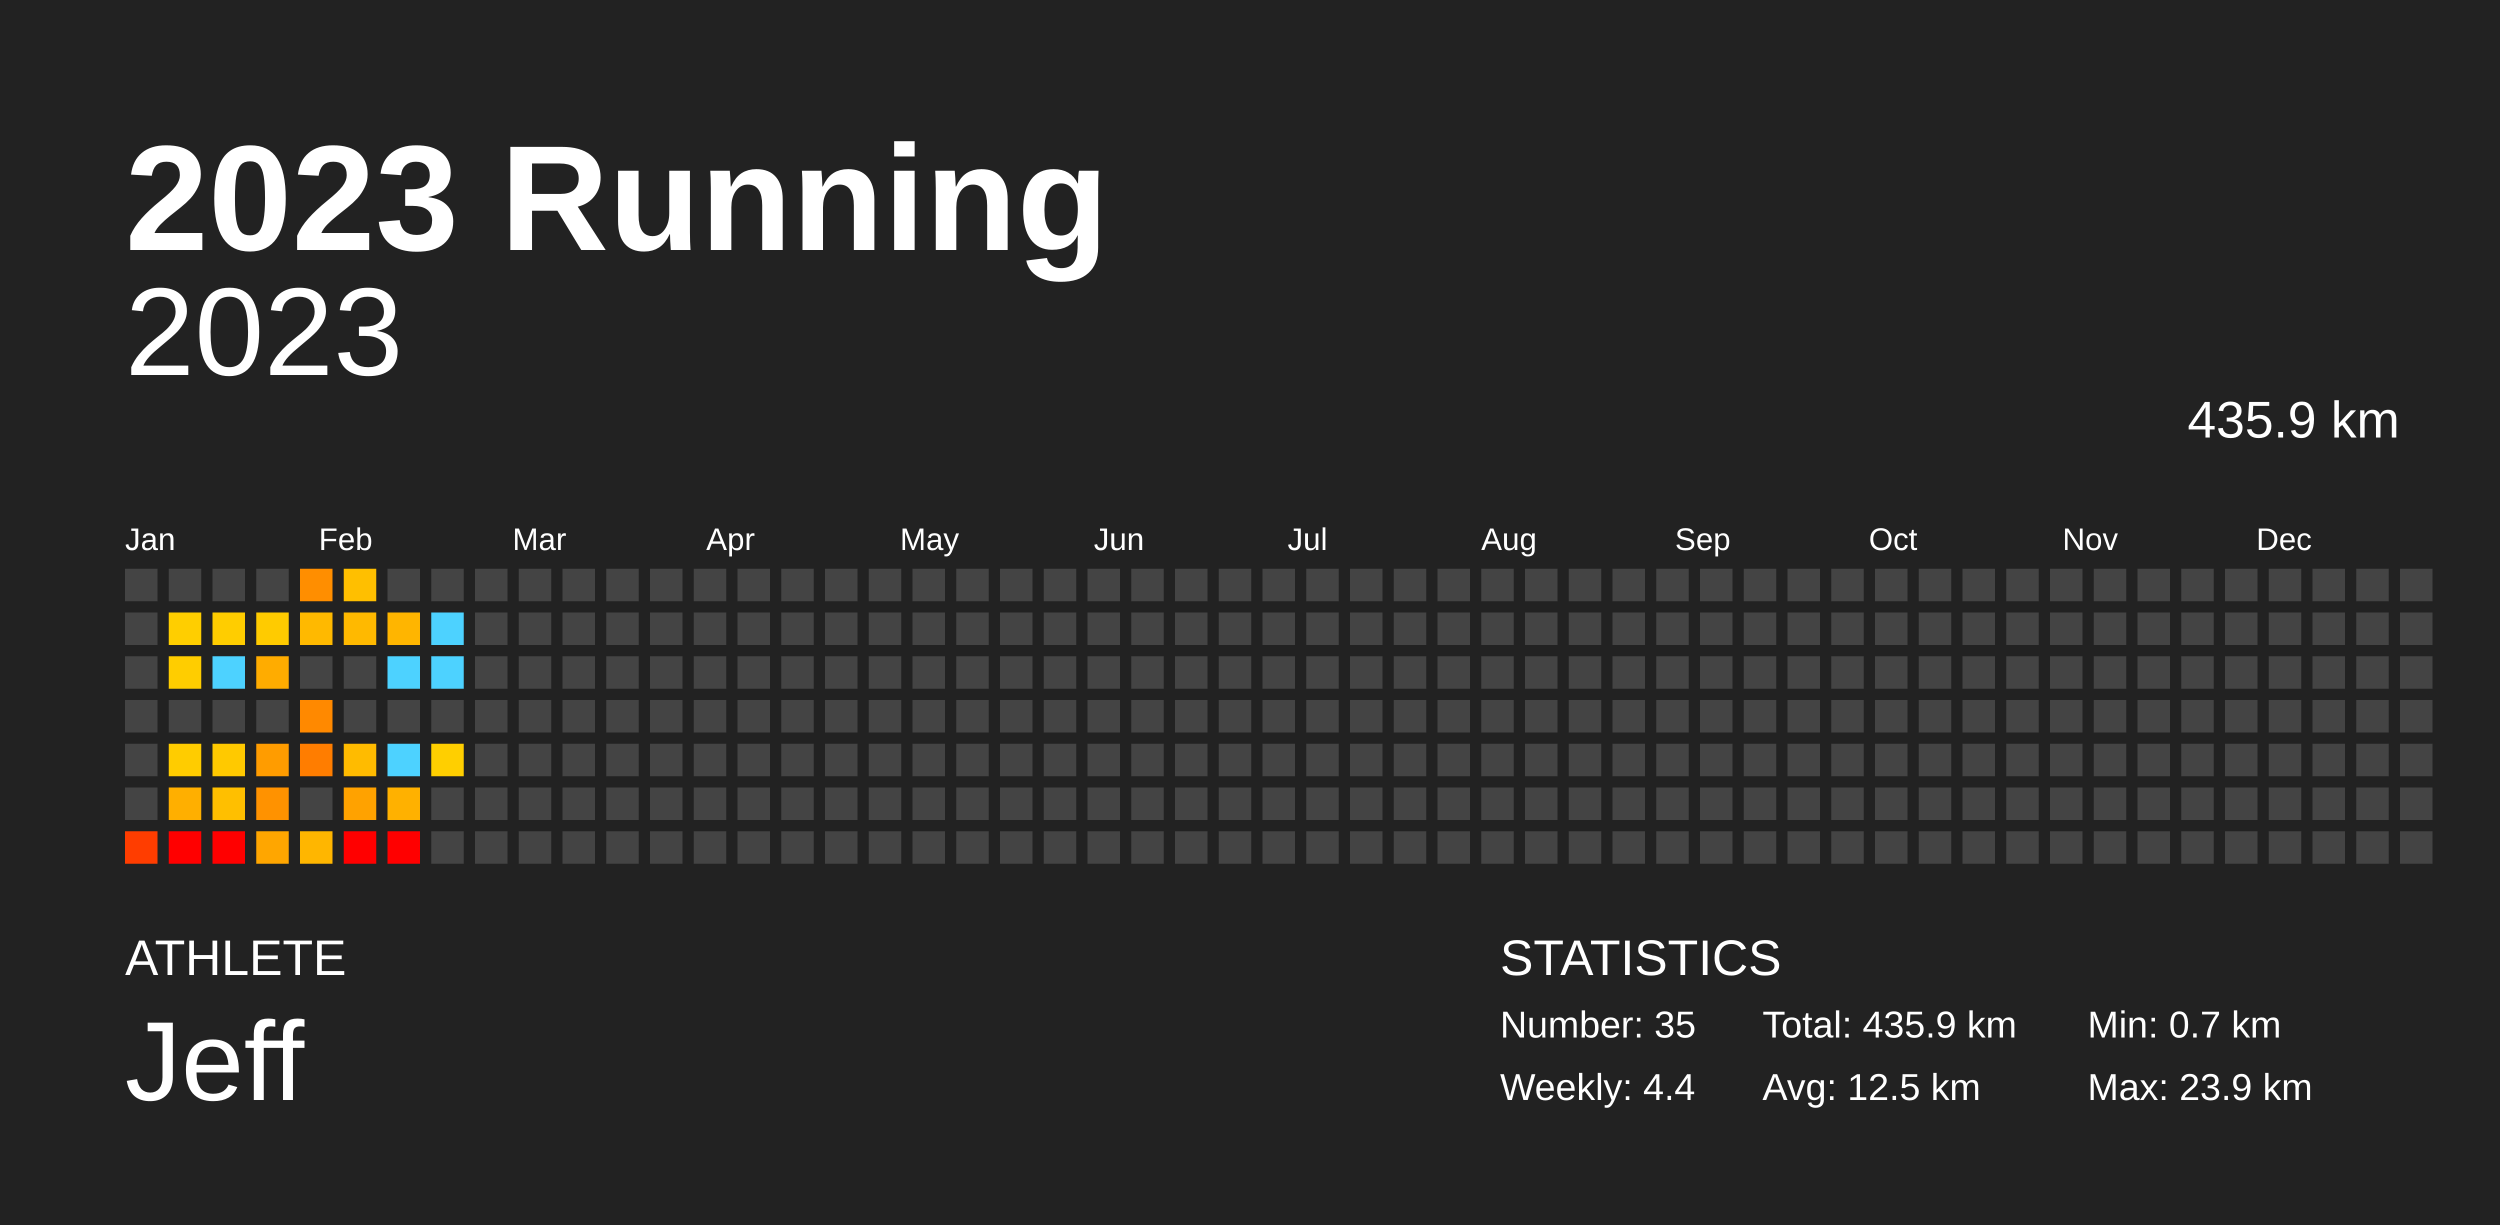
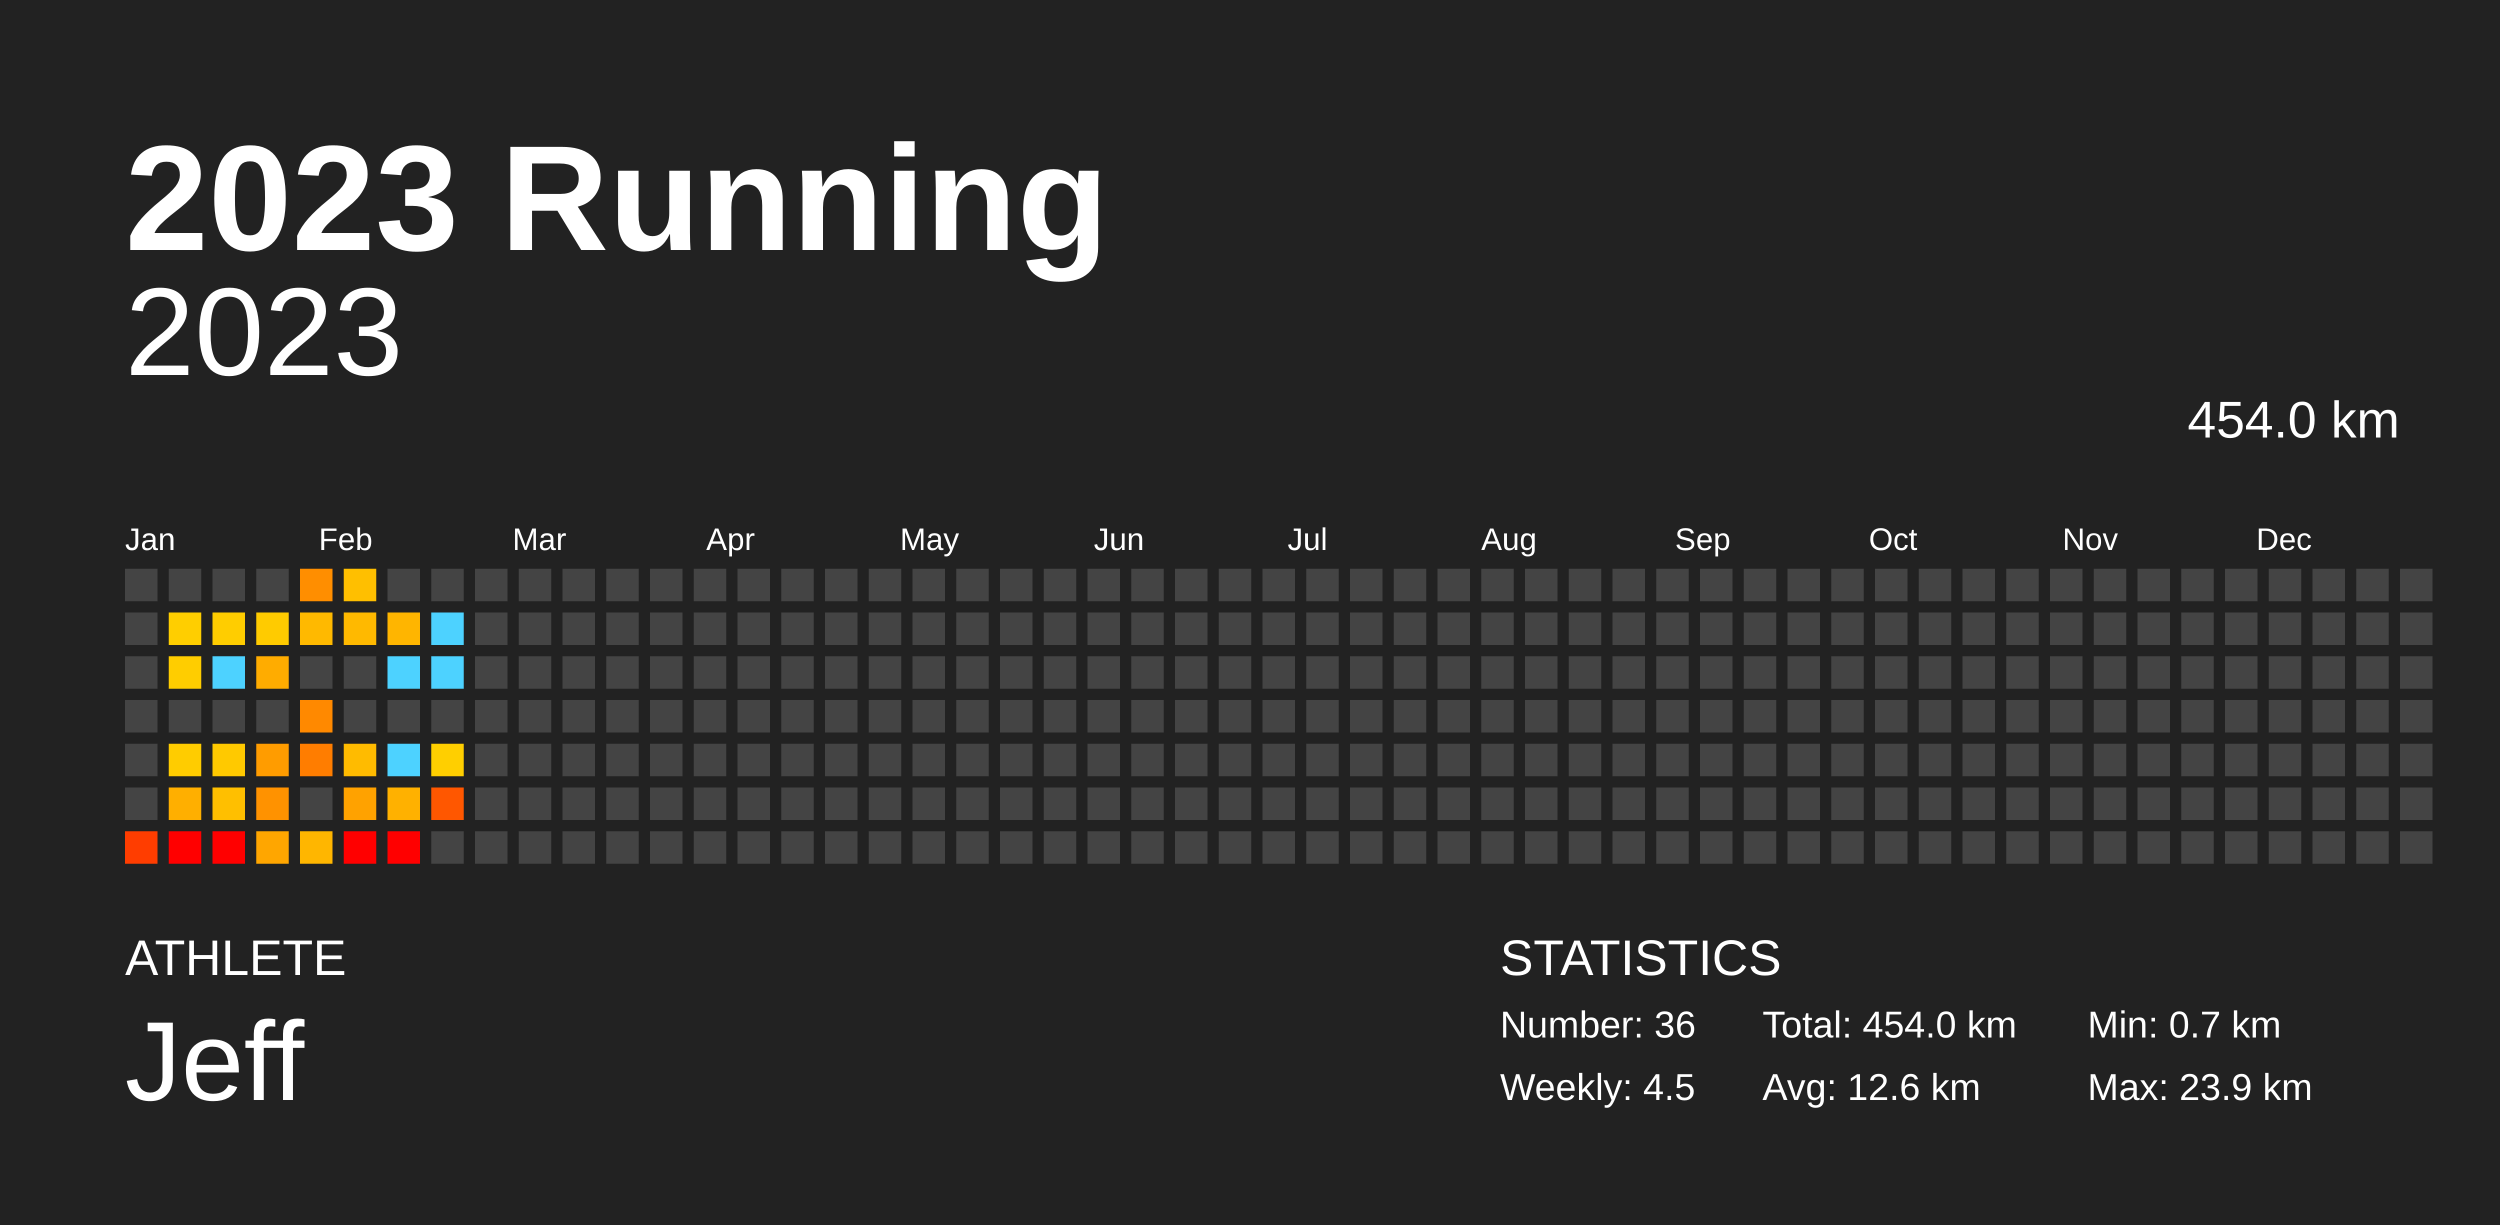
<svg xmlns="http://www.w3.org/2000/svg" baseProfile="full" height="98mm" version="1.1" viewBox="0,0,200,98" width="200mm">
  <defs />
  <rect fill="#222222" height="98" width="200" x="0" y="0" />
  <text fill="#FFFFFF" style="font-size:12px; font-family:Arial; font-weight:bold;" x="10" y="20">2023 Running</text>
  <text fill="#FFFFFF" style="font-size:4px; font-family:Arial" x="10" y="78">ATHLETE</text>
  <text fill="#FFFFFF" style="font-size:9px; font-family:Arial" x="10" y="88">Jeff</text>
  <text fill="#FFFFFF" style="font-size:4px; font-family:Arial" x="120" y="78">STATISTICS</text>
-   <text fill="#FFFFFF" style="font-size:3px; font-family:Arial" x="120" y="83">Number: 35</text>
-   <text fill="#FFFFFF" style="font-size:3px; font-family:Arial" x="120" y="88">Weekly: 4.4</text>
-   <text fill="#FFFFFF" style="font-size:3px; font-family:Arial" x="141" y="83">Total: 435.9 km</text>
-   <text fill="#FFFFFF" style="font-size:3px; font-family:Arial" x="141" y="88">Avg: 12.5 km</text>
+   <text fill="#FFFFFF" style="font-size:3px; font-family:Arial" x="120" y="83">Number: 36</text>
+   <text fill="#FFFFFF" style="font-size:3px; font-family:Arial" x="120" y="88">Weekly: 4.5</text>
+   <text fill="#FFFFFF" style="font-size:3px; font-family:Arial" x="141" y="83">Total: 454.0 km</text>
+   <text fill="#FFFFFF" style="font-size:3px; font-family:Arial" x="141" y="88">Avg: 12.6 km</text>
  <text fill="#FFFFFF" style="font-size:3px; font-family:Arial" x="167" y="83">Min: 0.7 km</text>
  <text fill="#FFFFFF" style="font-size:3px; font-family:Arial" x="167" y="88">Max: 23.9 km</text>
  <text alignment-baseline="hanging" fill="#FFFFFF" style="font-size:10.0px; font-family:Arial;" x="10" y="30">2023</text>
-   <text alignment-baseline="hanging" fill="#FFFFFF" style="font-size:4.125px; font-family:Arial;" x="175" y="35">435.9 km</text>
+   <text alignment-baseline="hanging" fill="#FFFFFF" style="font-size:4.125px; font-family:Arial;" x="175" y="35">454.0 km</text>
  <text fill="#FFFFFF" style="font-size:2.5px; font-family:Arial" x="10.0" y="44">Jan</text>
  <text fill="#FFFFFF" style="font-size:2.5px; font-family:Arial" x="25.5" y="44">Feb</text>
  <text fill="#FFFFFF" style="font-size:2.5px; font-family:Arial" x="41.0" y="44">Mar</text>
  <text fill="#FFFFFF" style="font-size:2.5px; font-family:Arial" x="56.5" y="44">Apr</text>
  <text fill="#FFFFFF" style="font-size:2.5px; font-family:Arial" x="72.0" y="44">May</text>
  <text fill="#FFFFFF" style="font-size:2.5px; font-family:Arial" x="87.5" y="44">Jun</text>
  <text fill="#FFFFFF" style="font-size:2.5px; font-family:Arial" x="103.0" y="44">Jul</text>
  <text fill="#FFFFFF" style="font-size:2.5px; font-family:Arial" x="118.5" y="44">Aug</text>
  <text fill="#FFFFFF" style="font-size:2.5px; font-family:Arial" x="134.0" y="44">Sep</text>
  <text fill="#FFFFFF" style="font-size:2.5px; font-family:Arial" x="149.5" y="44">Oct</text>
  <text fill="#FFFFFF" style="font-size:2.5px; font-family:Arial" x="165.0" y="44">Nov</text>
  <text fill="#FFFFFF" style="font-size:2.5px; font-family:Arial" x="180.5" y="44">Dec</text>
  <rect fill="#444444" height="2.6" width="2.6" x="10.0" y="45.5" />
  <rect fill="#444444" height="2.6" width="2.6" x="10.0" y="49.0" />
  <rect fill="#444444" height="2.6" width="2.6" x="10.0" y="52.5" />
  <rect fill="#444444" height="2.6" width="2.6" x="10.0" y="56.0" />
  <rect fill="#444444" height="2.6" width="2.6" x="10.0" y="59.5" />
  <rect fill="#444444" height="2.6" width="2.6" x="10.0" y="63.0" />
  <rect fill="#ff3d00" height="2.6" width="2.6" x="10.0" y="66.5" />
  <rect fill="#444444" height="2.6" width="2.6" x="13.5" y="45.5" />
  <rect fill="#ffce00" height="2.6" width="2.6" x="13.5" y="49.0" />
  <rect fill="#ffcd00" height="2.6" width="2.6" x="13.5" y="52.5" />
  <rect fill="#444444" height="2.6" width="2.6" x="13.5" y="56.0" />
  <rect fill="#ffcc00" height="2.6" width="2.6" x="13.5" y="59.5" />
  <rect fill="#ffaf00" height="2.6" width="2.6" x="13.5" y="63.0" />
  <rect fill="red" height="2.6" width="2.6" x="13.5" y="66.5" />
  <rect fill="#444444" height="2.6" width="2.6" x="17.0" y="45.5" />
  <rect fill="#ffcd00" height="2.6" width="2.6" x="17.0" y="49.0" />
  <rect fill="#4dd2ff" height="2.6" width="2.6" x="17.0" y="52.5" />
  <rect fill="#444444" height="2.6" width="2.6" x="17.0" y="56.0" />
  <rect fill="#ffc900" height="2.6" width="2.6" x="17.0" y="59.5" />
  <rect fill="#ffbf00" height="2.6" width="2.6" x="17.0" y="63.0" />
  <rect fill="red" height="2.6" width="2.6" x="17.0" y="66.5" />
  <rect fill="#444444" height="2.6" width="2.6" x="20.5" y="45.5" />
  <rect fill="#ffcb00" height="2.6" width="2.6" x="20.5" y="49.0" />
  <rect fill="#ffac00" height="2.6" width="2.6" x="20.5" y="52.5" />
  <rect fill="#444444" height="2.6" width="2.6" x="20.5" y="56.0" />
  <rect fill="#ff9c00" height="2.6" width="2.6" x="20.5" y="59.5" />
  <rect fill="#ff9200" height="2.6" width="2.6" x="20.5" y="63.0" />
  <rect fill="#ffa600" height="2.6" width="2.6" x="20.5" y="66.5" />
  <rect fill="#ff8e00" height="2.6" width="2.6" x="24.0" y="45.5" />
  <rect fill="#ffb900" height="2.6" width="2.6" x="24.0" y="49.0" />
  <rect fill="#444444" height="2.6" width="2.6" x="24.0" y="52.5" />
  <rect fill="#ff8900" height="2.6" width="2.6" x="24.0" y="56.0" />
  <rect fill="#ff7d00" height="2.6" width="2.6" x="24.0" y="59.5" />
  <rect fill="#444444" height="2.6" width="2.6" x="24.0" y="63.0" />
  <rect fill="#ffb600" height="2.6" width="2.6" x="24.0" y="66.5" />
  <rect fill="#ffbf00" height="2.6" width="2.6" x="27.5" y="45.5" />
  <rect fill="#ffb900" height="2.6" width="2.6" x="27.5" y="49.0" />
  <rect fill="#444444" height="2.6" width="2.6" x="27.5" y="52.5" />
  <rect fill="#444444" height="2.6" width="2.6" x="27.5" y="56.0" />
  <rect fill="#ffbb00" height="2.6" width="2.6" x="27.5" y="59.5" />
  <rect fill="#ffa200" height="2.6" width="2.6" x="27.5" y="63.0" />
  <rect fill="red" height="2.6" width="2.6" x="27.5" y="66.5" />
  <rect fill="#444444" height="2.6" width="2.6" x="31.0" y="45.5" />
  <rect fill="#ffb500" height="2.6" width="2.6" x="31.0" y="49.0" />
  <rect fill="#4dd2ff" height="2.6" width="2.6" x="31.0" y="52.5" />
  <rect fill="#444444" height="2.6" width="2.6" x="31.0" y="56.0" />
  <rect fill="#4dd2ff" height="2.6" width="2.6" x="31.0" y="59.5" />
  <rect fill="#ffb100" height="2.6" width="2.6" x="31.0" y="63.0" />
  <rect fill="red" height="2.6" width="2.6" x="31.0" y="66.5" />
  <rect fill="#444444" height="2.6" width="2.6" x="34.5" y="45.5" />
  <rect fill="#4dd2ff" height="2.6" width="2.6" x="34.5" y="49.0" />
  <rect fill="#4dd2ff" height="2.6" width="2.6" x="34.5" y="52.5" />
  <rect fill="#444444" height="2.6" width="2.6" x="34.5" y="56.0" />
  <rect fill="#ffcf00" height="2.6" width="2.6" x="34.5" y="59.5" />
-   <rect fill="#444444" height="2.6" width="2.6" x="34.5" y="63.0" />
+   <rect fill="#ff5700" height="2.6" width="2.6" x="34.5" y="63.0" />
  <rect fill="#444444" height="2.6" width="2.6" x="34.5" y="66.5" />
  <rect fill="#444444" height="2.6" width="2.6" x="38.0" y="45.5" />
  <rect fill="#444444" height="2.6" width="2.6" x="38.0" y="49.0" />
  <rect fill="#444444" height="2.6" width="2.6" x="38.0" y="52.5" />
  <rect fill="#444444" height="2.6" width="2.6" x="38.0" y="56.0" />
  <rect fill="#444444" height="2.6" width="2.6" x="38.0" y="59.5" />
  <rect fill="#444444" height="2.6" width="2.6" x="38.0" y="63.0" />
  <rect fill="#444444" height="2.6" width="2.6" x="38.0" y="66.5" />
  <rect fill="#444444" height="2.6" width="2.6" x="41.5" y="45.5" />
  <rect fill="#444444" height="2.6" width="2.6" x="41.5" y="49.0" />
  <rect fill="#444444" height="2.6" width="2.6" x="41.5" y="52.5" />
  <rect fill="#444444" height="2.6" width="2.6" x="41.5" y="56.0" />
  <rect fill="#444444" height="2.6" width="2.6" x="41.5" y="59.5" />
  <rect fill="#444444" height="2.6" width="2.6" x="41.5" y="63.0" />
  <rect fill="#444444" height="2.6" width="2.6" x="41.5" y="66.5" />
  <rect fill="#444444" height="2.6" width="2.6" x="45.0" y="45.5" />
  <rect fill="#444444" height="2.6" width="2.6" x="45.0" y="49.0" />
  <rect fill="#444444" height="2.6" width="2.6" x="45.0" y="52.5" />
  <rect fill="#444444" height="2.6" width="2.6" x="45.0" y="56.0" />
  <rect fill="#444444" height="2.6" width="2.6" x="45.0" y="59.5" />
  <rect fill="#444444" height="2.6" width="2.6" x="45.0" y="63.0" />
  <rect fill="#444444" height="2.6" width="2.6" x="45.0" y="66.5" />
  <rect fill="#444444" height="2.6" width="2.6" x="48.5" y="45.5" />
  <rect fill="#444444" height="2.6" width="2.6" x="48.5" y="49.0" />
  <rect fill="#444444" height="2.6" width="2.6" x="48.5" y="52.5" />
  <rect fill="#444444" height="2.6" width="2.6" x="48.5" y="56.0" />
  <rect fill="#444444" height="2.6" width="2.6" x="48.5" y="59.5" />
  <rect fill="#444444" height="2.6" width="2.6" x="48.5" y="63.0" />
  <rect fill="#444444" height="2.6" width="2.6" x="48.5" y="66.5" />
  <rect fill="#444444" height="2.6" width="2.6" x="52.0" y="45.5" />
  <rect fill="#444444" height="2.6" width="2.6" x="52.0" y="49.0" />
  <rect fill="#444444" height="2.6" width="2.6" x="52.0" y="52.5" />
  <rect fill="#444444" height="2.6" width="2.6" x="52.0" y="56.0" />
  <rect fill="#444444" height="2.6" width="2.6" x="52.0" y="59.5" />
  <rect fill="#444444" height="2.6" width="2.6" x="52.0" y="63.0" />
  <rect fill="#444444" height="2.6" width="2.6" x="52.0" y="66.5" />
  <rect fill="#444444" height="2.6" width="2.6" x="55.5" y="45.5" />
  <rect fill="#444444" height="2.6" width="2.6" x="55.5" y="49.0" />
  <rect fill="#444444" height="2.6" width="2.6" x="55.5" y="52.5" />
  <rect fill="#444444" height="2.6" width="2.6" x="55.5" y="56.0" />
  <rect fill="#444444" height="2.6" width="2.6" x="55.5" y="59.5" />
  <rect fill="#444444" height="2.6" width="2.6" x="55.5" y="63.0" />
  <rect fill="#444444" height="2.6" width="2.6" x="55.5" y="66.5" />
  <rect fill="#444444" height="2.6" width="2.6" x="59.0" y="45.5" />
  <rect fill="#444444" height="2.6" width="2.6" x="59.0" y="49.0" />
  <rect fill="#444444" height="2.6" width="2.6" x="59.0" y="52.5" />
  <rect fill="#444444" height="2.6" width="2.6" x="59.0" y="56.0" />
  <rect fill="#444444" height="2.6" width="2.6" x="59.0" y="59.5" />
  <rect fill="#444444" height="2.6" width="2.6" x="59.0" y="63.0" />
  <rect fill="#444444" height="2.6" width="2.6" x="59.0" y="66.5" />
  <rect fill="#444444" height="2.6" width="2.6" x="62.5" y="45.5" />
  <rect fill="#444444" height="2.6" width="2.6" x="62.5" y="49.0" />
  <rect fill="#444444" height="2.6" width="2.6" x="62.5" y="52.5" />
  <rect fill="#444444" height="2.6" width="2.6" x="62.5" y="56.0" />
  <rect fill="#444444" height="2.6" width="2.6" x="62.5" y="59.5" />
  <rect fill="#444444" height="2.6" width="2.6" x="62.5" y="63.0" />
  <rect fill="#444444" height="2.6" width="2.6" x="62.5" y="66.5" />
  <rect fill="#444444" height="2.6" width="2.6" x="66.0" y="45.5" />
  <rect fill="#444444" height="2.6" width="2.6" x="66.0" y="49.0" />
  <rect fill="#444444" height="2.6" width="2.6" x="66.0" y="52.5" />
  <rect fill="#444444" height="2.6" width="2.6" x="66.0" y="56.0" />
  <rect fill="#444444" height="2.6" width="2.6" x="66.0" y="59.5" />
  <rect fill="#444444" height="2.6" width="2.6" x="66.0" y="63.0" />
  <rect fill="#444444" height="2.6" width="2.6" x="66.0" y="66.5" />
  <rect fill="#444444" height="2.6" width="2.6" x="69.5" y="45.5" />
  <rect fill="#444444" height="2.6" width="2.6" x="69.5" y="49.0" />
  <rect fill="#444444" height="2.6" width="2.6" x="69.5" y="52.5" />
  <rect fill="#444444" height="2.6" width="2.6" x="69.5" y="56.0" />
  <rect fill="#444444" height="2.6" width="2.6" x="69.5" y="59.5" />
  <rect fill="#444444" height="2.6" width="2.6" x="69.5" y="63.0" />
  <rect fill="#444444" height="2.6" width="2.6" x="69.5" y="66.5" />
  <rect fill="#444444" height="2.6" width="2.6" x="73.0" y="45.5" />
  <rect fill="#444444" height="2.6" width="2.6" x="73.0" y="49.0" />
  <rect fill="#444444" height="2.6" width="2.6" x="73.0" y="52.5" />
  <rect fill="#444444" height="2.6" width="2.6" x="73.0" y="56.0" />
  <rect fill="#444444" height="2.6" width="2.6" x="73.0" y="59.5" />
  <rect fill="#444444" height="2.6" width="2.6" x="73.0" y="63.0" />
  <rect fill="#444444" height="2.6" width="2.6" x="73.0" y="66.5" />
  <rect fill="#444444" height="2.6" width="2.6" x="76.5" y="45.5" />
  <rect fill="#444444" height="2.6" width="2.6" x="76.5" y="49.0" />
  <rect fill="#444444" height="2.6" width="2.6" x="76.5" y="52.5" />
  <rect fill="#444444" height="2.6" width="2.6" x="76.5" y="56.0" />
  <rect fill="#444444" height="2.6" width="2.6" x="76.5" y="59.5" />
  <rect fill="#444444" height="2.6" width="2.6" x="76.5" y="63.0" />
  <rect fill="#444444" height="2.6" width="2.6" x="76.5" y="66.5" />
  <rect fill="#444444" height="2.6" width="2.6" x="80.0" y="45.5" />
  <rect fill="#444444" height="2.6" width="2.6" x="80.0" y="49.0" />
  <rect fill="#444444" height="2.6" width="2.6" x="80.0" y="52.5" />
  <rect fill="#444444" height="2.6" width="2.6" x="80.0" y="56.0" />
  <rect fill="#444444" height="2.6" width="2.6" x="80.0" y="59.5" />
  <rect fill="#444444" height="2.6" width="2.6" x="80.0" y="63.0" />
  <rect fill="#444444" height="2.6" width="2.6" x="80.0" y="66.5" />
  <rect fill="#444444" height="2.6" width="2.6" x="83.5" y="45.5" />
  <rect fill="#444444" height="2.6" width="2.6" x="83.5" y="49.0" />
  <rect fill="#444444" height="2.6" width="2.6" x="83.5" y="52.5" />
  <rect fill="#444444" height="2.6" width="2.6" x="83.5" y="56.0" />
  <rect fill="#444444" height="2.6" width="2.6" x="83.5" y="59.5" />
  <rect fill="#444444" height="2.6" width="2.6" x="83.5" y="63.0" />
  <rect fill="#444444" height="2.6" width="2.6" x="83.5" y="66.5" />
  <rect fill="#444444" height="2.6" width="2.6" x="87.0" y="45.5" />
  <rect fill="#444444" height="2.6" width="2.6" x="87.0" y="49.0" />
  <rect fill="#444444" height="2.6" width="2.6" x="87.0" y="52.5" />
  <rect fill="#444444" height="2.6" width="2.6" x="87.0" y="56.0" />
  <rect fill="#444444" height="2.6" width="2.6" x="87.0" y="59.5" />
  <rect fill="#444444" height="2.6" width="2.6" x="87.0" y="63.0" />
  <rect fill="#444444" height="2.6" width="2.6" x="87.0" y="66.5" />
  <rect fill="#444444" height="2.6" width="2.6" x="90.5" y="45.5" />
  <rect fill="#444444" height="2.6" width="2.6" x="90.5" y="49.0" />
  <rect fill="#444444" height="2.6" width="2.6" x="90.5" y="52.5" />
  <rect fill="#444444" height="2.6" width="2.6" x="90.5" y="56.0" />
  <rect fill="#444444" height="2.6" width="2.6" x="90.5" y="59.5" />
  <rect fill="#444444" height="2.6" width="2.6" x="90.5" y="63.0" />
  <rect fill="#444444" height="2.6" width="2.6" x="90.5" y="66.5" />
  <rect fill="#444444" height="2.6" width="2.6" x="94.0" y="45.5" />
  <rect fill="#444444" height="2.6" width="2.6" x="94.0" y="49.0" />
  <rect fill="#444444" height="2.6" width="2.6" x="94.0" y="52.5" />
  <rect fill="#444444" height="2.6" width="2.6" x="94.0" y="56.0" />
  <rect fill="#444444" height="2.6" width="2.6" x="94.0" y="59.5" />
  <rect fill="#444444" height="2.6" width="2.6" x="94.0" y="63.0" />
  <rect fill="#444444" height="2.6" width="2.6" x="94.0" y="66.5" />
  <rect fill="#444444" height="2.6" width="2.6" x="97.5" y="45.5" />
  <rect fill="#444444" height="2.6" width="2.6" x="97.5" y="49.0" />
  <rect fill="#444444" height="2.6" width="2.6" x="97.5" y="52.5" />
  <rect fill="#444444" height="2.6" width="2.6" x="97.5" y="56.0" />
  <rect fill="#444444" height="2.6" width="2.6" x="97.5" y="59.5" />
  <rect fill="#444444" height="2.6" width="2.6" x="97.5" y="63.0" />
  <rect fill="#444444" height="2.6" width="2.6" x="97.5" y="66.5" />
  <rect fill="#444444" height="2.6" width="2.6" x="101.0" y="45.5" />
  <rect fill="#444444" height="2.6" width="2.6" x="101.0" y="49.0" />
  <rect fill="#444444" height="2.6" width="2.6" x="101.0" y="52.5" />
  <rect fill="#444444" height="2.6" width="2.6" x="101.0" y="56.0" />
  <rect fill="#444444" height="2.6" width="2.6" x="101.0" y="59.5" />
  <rect fill="#444444" height="2.6" width="2.6" x="101.0" y="63.0" />
  <rect fill="#444444" height="2.6" width="2.6" x="101.0" y="66.5" />
  <rect fill="#444444" height="2.6" width="2.6" x="104.5" y="45.5" />
  <rect fill="#444444" height="2.6" width="2.6" x="104.5" y="49.0" />
  <rect fill="#444444" height="2.6" width="2.6" x="104.5" y="52.5" />
  <rect fill="#444444" height="2.6" width="2.6" x="104.5" y="56.0" />
  <rect fill="#444444" height="2.6" width="2.6" x="104.5" y="59.5" />
  <rect fill="#444444" height="2.6" width="2.6" x="104.5" y="63.0" />
  <rect fill="#444444" height="2.6" width="2.6" x="104.5" y="66.5" />
  <rect fill="#444444" height="2.6" width="2.6" x="108.0" y="45.5" />
  <rect fill="#444444" height="2.6" width="2.6" x="108.0" y="49.0" />
  <rect fill="#444444" height="2.6" width="2.6" x="108.0" y="52.5" />
  <rect fill="#444444" height="2.6" width="2.6" x="108.0" y="56.0" />
  <rect fill="#444444" height="2.6" width="2.6" x="108.0" y="59.5" />
  <rect fill="#444444" height="2.6" width="2.6" x="108.0" y="63.0" />
  <rect fill="#444444" height="2.6" width="2.6" x="108.0" y="66.5" />
  <rect fill="#444444" height="2.6" width="2.6" x="111.5" y="45.5" />
  <rect fill="#444444" height="2.6" width="2.6" x="111.5" y="49.0" />
  <rect fill="#444444" height="2.6" width="2.6" x="111.5" y="52.5" />
  <rect fill="#444444" height="2.6" width="2.6" x="111.5" y="56.0" />
  <rect fill="#444444" height="2.6" width="2.6" x="111.5" y="59.5" />
  <rect fill="#444444" height="2.6" width="2.6" x="111.5" y="63.0" />
  <rect fill="#444444" height="2.6" width="2.6" x="111.5" y="66.5" />
  <rect fill="#444444" height="2.6" width="2.6" x="115.0" y="45.5" />
  <rect fill="#444444" height="2.6" width="2.6" x="115.0" y="49.0" />
  <rect fill="#444444" height="2.6" width="2.6" x="115.0" y="52.5" />
  <rect fill="#444444" height="2.6" width="2.6" x="115.0" y="56.0" />
  <rect fill="#444444" height="2.6" width="2.6" x="115.0" y="59.5" />
  <rect fill="#444444" height="2.6" width="2.6" x="115.0" y="63.0" />
  <rect fill="#444444" height="2.6" width="2.6" x="115.0" y="66.5" />
  <rect fill="#444444" height="2.6" width="2.6" x="118.5" y="45.5" />
  <rect fill="#444444" height="2.6" width="2.6" x="118.5" y="49.0" />
  <rect fill="#444444" height="2.6" width="2.6" x="118.5" y="52.5" />
  <rect fill="#444444" height="2.6" width="2.6" x="118.5" y="56.0" />
  <rect fill="#444444" height="2.6" width="2.6" x="118.5" y="59.5" />
  <rect fill="#444444" height="2.6" width="2.6" x="118.5" y="63.0" />
  <rect fill="#444444" height="2.6" width="2.6" x="118.5" y="66.5" />
  <rect fill="#444444" height="2.6" width="2.6" x="122.0" y="45.5" />
  <rect fill="#444444" height="2.6" width="2.6" x="122.0" y="49.0" />
  <rect fill="#444444" height="2.6" width="2.6" x="122.0" y="52.5" />
  <rect fill="#444444" height="2.6" width="2.6" x="122.0" y="56.0" />
  <rect fill="#444444" height="2.6" width="2.6" x="122.0" y="59.5" />
  <rect fill="#444444" height="2.6" width="2.6" x="122.0" y="63.0" />
  <rect fill="#444444" height="2.6" width="2.6" x="122.0" y="66.5" />
  <rect fill="#444444" height="2.6" width="2.6" x="125.5" y="45.5" />
  <rect fill="#444444" height="2.6" width="2.6" x="125.5" y="49.0" />
  <rect fill="#444444" height="2.6" width="2.6" x="125.5" y="52.5" />
  <rect fill="#444444" height="2.6" width="2.6" x="125.5" y="56.0" />
  <rect fill="#444444" height="2.6" width="2.6" x="125.5" y="59.5" />
  <rect fill="#444444" height="2.6" width="2.6" x="125.5" y="63.0" />
  <rect fill="#444444" height="2.6" width="2.6" x="125.5" y="66.5" />
  <rect fill="#444444" height="2.6" width="2.6" x="129.0" y="45.5" />
  <rect fill="#444444" height="2.6" width="2.6" x="129.0" y="49.0" />
  <rect fill="#444444" height="2.6" width="2.6" x="129.0" y="52.5" />
  <rect fill="#444444" height="2.6" width="2.6" x="129.0" y="56.0" />
  <rect fill="#444444" height="2.6" width="2.6" x="129.0" y="59.5" />
  <rect fill="#444444" height="2.6" width="2.6" x="129.0" y="63.0" />
  <rect fill="#444444" height="2.6" width="2.6" x="129.0" y="66.5" />
  <rect fill="#444444" height="2.6" width="2.6" x="132.5" y="45.5" />
  <rect fill="#444444" height="2.6" width="2.6" x="132.5" y="49.0" />
  <rect fill="#444444" height="2.6" width="2.6" x="132.5" y="52.5" />
  <rect fill="#444444" height="2.6" width="2.6" x="132.5" y="56.0" />
  <rect fill="#444444" height="2.6" width="2.6" x="132.5" y="59.5" />
  <rect fill="#444444" height="2.6" width="2.6" x="132.5" y="63.0" />
  <rect fill="#444444" height="2.6" width="2.6" x="132.5" y="66.5" />
  <rect fill="#444444" height="2.6" width="2.6" x="136.0" y="45.5" />
  <rect fill="#444444" height="2.6" width="2.6" x="136.0" y="49.0" />
  <rect fill="#444444" height="2.6" width="2.6" x="136.0" y="52.5" />
  <rect fill="#444444" height="2.6" width="2.6" x="136.0" y="56.0" />
  <rect fill="#444444" height="2.6" width="2.6" x="136.0" y="59.5" />
  <rect fill="#444444" height="2.6" width="2.6" x="136.0" y="63.0" />
  <rect fill="#444444" height="2.6" width="2.6" x="136.0" y="66.5" />
  <rect fill="#444444" height="2.6" width="2.6" x="139.5" y="45.5" />
  <rect fill="#444444" height="2.6" width="2.6" x="139.5" y="49.0" />
  <rect fill="#444444" height="2.6" width="2.6" x="139.5" y="52.5" />
  <rect fill="#444444" height="2.6" width="2.6" x="139.5" y="56.0" />
  <rect fill="#444444" height="2.6" width="2.6" x="139.5" y="59.5" />
  <rect fill="#444444" height="2.6" width="2.6" x="139.5" y="63.0" />
  <rect fill="#444444" height="2.6" width="2.6" x="139.5" y="66.5" />
  <rect fill="#444444" height="2.6" width="2.6" x="143.0" y="45.5" />
  <rect fill="#444444" height="2.6" width="2.6" x="143.0" y="49.0" />
  <rect fill="#444444" height="2.6" width="2.6" x="143.0" y="52.5" />
  <rect fill="#444444" height="2.6" width="2.6" x="143.0" y="56.0" />
  <rect fill="#444444" height="2.6" width="2.6" x="143.0" y="59.5" />
  <rect fill="#444444" height="2.6" width="2.6" x="143.0" y="63.0" />
  <rect fill="#444444" height="2.6" width="2.6" x="143.0" y="66.5" />
  <rect fill="#444444" height="2.6" width="2.6" x="146.5" y="45.5" />
  <rect fill="#444444" height="2.6" width="2.6" x="146.5" y="49.0" />
  <rect fill="#444444" height="2.6" width="2.6" x="146.5" y="52.5" />
  <rect fill="#444444" height="2.6" width="2.6" x="146.5" y="56.0" />
  <rect fill="#444444" height="2.6" width="2.6" x="146.5" y="59.5" />
  <rect fill="#444444" height="2.6" width="2.6" x="146.5" y="63.0" />
  <rect fill="#444444" height="2.6" width="2.6" x="146.5" y="66.5" />
  <rect fill="#444444" height="2.6" width="2.6" x="150.0" y="45.5" />
  <rect fill="#444444" height="2.6" width="2.6" x="150.0" y="49.0" />
  <rect fill="#444444" height="2.6" width="2.6" x="150.0" y="52.5" />
  <rect fill="#444444" height="2.6" width="2.6" x="150.0" y="56.0" />
  <rect fill="#444444" height="2.6" width="2.6" x="150.0" y="59.5" />
  <rect fill="#444444" height="2.6" width="2.6" x="150.0" y="63.0" />
  <rect fill="#444444" height="2.6" width="2.6" x="150.0" y="66.5" />
  <rect fill="#444444" height="2.6" width="2.6" x="153.5" y="45.5" />
  <rect fill="#444444" height="2.6" width="2.6" x="153.5" y="49.0" />
  <rect fill="#444444" height="2.6" width="2.6" x="153.5" y="52.5" />
  <rect fill="#444444" height="2.6" width="2.6" x="153.5" y="56.0" />
  <rect fill="#444444" height="2.6" width="2.6" x="153.5" y="59.5" />
  <rect fill="#444444" height="2.6" width="2.6" x="153.5" y="63.0" />
  <rect fill="#444444" height="2.6" width="2.6" x="153.5" y="66.5" />
  <rect fill="#444444" height="2.6" width="2.6" x="157.0" y="45.5" />
  <rect fill="#444444" height="2.6" width="2.6" x="157.0" y="49.0" />
  <rect fill="#444444" height="2.6" width="2.6" x="157.0" y="52.5" />
  <rect fill="#444444" height="2.6" width="2.6" x="157.0" y="56.0" />
  <rect fill="#444444" height="2.6" width="2.6" x="157.0" y="59.5" />
  <rect fill="#444444" height="2.6" width="2.6" x="157.0" y="63.0" />
  <rect fill="#444444" height="2.6" width="2.6" x="157.0" y="66.5" />
  <rect fill="#444444" height="2.6" width="2.6" x="160.5" y="45.5" />
  <rect fill="#444444" height="2.6" width="2.6" x="160.5" y="49.0" />
  <rect fill="#444444" height="2.6" width="2.6" x="160.5" y="52.5" />
  <rect fill="#444444" height="2.6" width="2.6" x="160.5" y="56.0" />
  <rect fill="#444444" height="2.6" width="2.6" x="160.5" y="59.5" />
  <rect fill="#444444" height="2.6" width="2.6" x="160.5" y="63.0" />
  <rect fill="#444444" height="2.6" width="2.6" x="160.5" y="66.5" />
  <rect fill="#444444" height="2.6" width="2.6" x="164.0" y="45.5" />
  <rect fill="#444444" height="2.6" width="2.6" x="164.0" y="49.0" />
  <rect fill="#444444" height="2.6" width="2.6" x="164.0" y="52.5" />
  <rect fill="#444444" height="2.6" width="2.6" x="164.0" y="56.0" />
  <rect fill="#444444" height="2.6" width="2.6" x="164.0" y="59.5" />
  <rect fill="#444444" height="2.6" width="2.6" x="164.0" y="63.0" />
  <rect fill="#444444" height="2.6" width="2.6" x="164.0" y="66.5" />
  <rect fill="#444444" height="2.6" width="2.6" x="167.5" y="45.5" />
  <rect fill="#444444" height="2.6" width="2.6" x="167.5" y="49.0" />
  <rect fill="#444444" height="2.6" width="2.6" x="167.5" y="52.5" />
  <rect fill="#444444" height="2.6" width="2.6" x="167.5" y="56.0" />
  <rect fill="#444444" height="2.6" width="2.6" x="167.5" y="59.5" />
  <rect fill="#444444" height="2.6" width="2.6" x="167.5" y="63.0" />
  <rect fill="#444444" height="2.6" width="2.6" x="167.5" y="66.5" />
  <rect fill="#444444" height="2.6" width="2.6" x="171.0" y="45.5" />
  <rect fill="#444444" height="2.6" width="2.6" x="171.0" y="49.0" />
  <rect fill="#444444" height="2.6" width="2.6" x="171.0" y="52.5" />
  <rect fill="#444444" height="2.6" width="2.6" x="171.0" y="56.0" />
  <rect fill="#444444" height="2.6" width="2.6" x="171.0" y="59.5" />
  <rect fill="#444444" height="2.6" width="2.6" x="171.0" y="63.0" />
  <rect fill="#444444" height="2.6" width="2.6" x="171.0" y="66.5" />
  <rect fill="#444444" height="2.6" width="2.6" x="174.5" y="45.5" />
  <rect fill="#444444" height="2.6" width="2.6" x="174.5" y="49.0" />
  <rect fill="#444444" height="2.6" width="2.6" x="174.5" y="52.5" />
  <rect fill="#444444" height="2.6" width="2.6" x="174.5" y="56.0" />
  <rect fill="#444444" height="2.6" width="2.6" x="174.5" y="59.5" />
  <rect fill="#444444" height="2.6" width="2.6" x="174.5" y="63.0" />
  <rect fill="#444444" height="2.6" width="2.6" x="174.5" y="66.5" />
  <rect fill="#444444" height="2.6" width="2.6" x="178.0" y="45.5" />
  <rect fill="#444444" height="2.6" width="2.6" x="178.0" y="49.0" />
  <rect fill="#444444" height="2.6" width="2.6" x="178.0" y="52.5" />
  <rect fill="#444444" height="2.6" width="2.6" x="178.0" y="56.0" />
  <rect fill="#444444" height="2.6" width="2.6" x="178.0" y="59.5" />
  <rect fill="#444444" height="2.6" width="2.6" x="178.0" y="63.0" />
  <rect fill="#444444" height="2.6" width="2.6" x="178.0" y="66.5" />
  <rect fill="#444444" height="2.6" width="2.6" x="181.5" y="45.5" />
  <rect fill="#444444" height="2.6" width="2.6" x="181.5" y="49.0" />
  <rect fill="#444444" height="2.6" width="2.6" x="181.5" y="52.5" />
  <rect fill="#444444" height="2.6" width="2.6" x="181.5" y="56.0" />
  <rect fill="#444444" height="2.6" width="2.6" x="181.5" y="59.5" />
  <rect fill="#444444" height="2.6" width="2.6" x="181.5" y="63.0" />
  <rect fill="#444444" height="2.6" width="2.6" x="181.5" y="66.5" />
  <rect fill="#444444" height="2.6" width="2.6" x="185.0" y="45.5" />
  <rect fill="#444444" height="2.6" width="2.6" x="185.0" y="49.0" />
  <rect fill="#444444" height="2.6" width="2.6" x="185.0" y="52.5" />
  <rect fill="#444444" height="2.6" width="2.6" x="185.0" y="56.0" />
  <rect fill="#444444" height="2.6" width="2.6" x="185.0" y="59.5" />
  <rect fill="#444444" height="2.6" width="2.6" x="185.0" y="63.0" />
  <rect fill="#444444" height="2.6" width="2.6" x="185.0" y="66.5" />
  <rect fill="#444444" height="2.6" width="2.6" x="188.5" y="45.5" />
  <rect fill="#444444" height="2.6" width="2.6" x="188.5" y="49.0" />
  <rect fill="#444444" height="2.6" width="2.6" x="188.5" y="52.5" />
  <rect fill="#444444" height="2.6" width="2.6" x="188.5" y="56.0" />
  <rect fill="#444444" height="2.6" width="2.6" x="188.5" y="59.5" />
  <rect fill="#444444" height="2.6" width="2.6" x="188.5" y="63.0" />
  <rect fill="#444444" height="2.6" width="2.6" x="188.5" y="66.5" />
  <rect fill="#444444" height="2.6" width="2.6" x="192.0" y="45.5" />
  <rect fill="#444444" height="2.6" width="2.6" x="192.0" y="49.0" />
  <rect fill="#444444" height="2.6" width="2.6" x="192.0" y="52.5" />
  <rect fill="#444444" height="2.6" width="2.6" x="192.0" y="56.0" />
  <rect fill="#444444" height="2.6" width="2.6" x="192.0" y="59.5" />
  <rect fill="#444444" height="2.6" width="2.6" x="192.0" y="63.0" />
  <rect fill="#444444" height="2.6" width="2.6" x="192.0" y="66.5" />
</svg>
